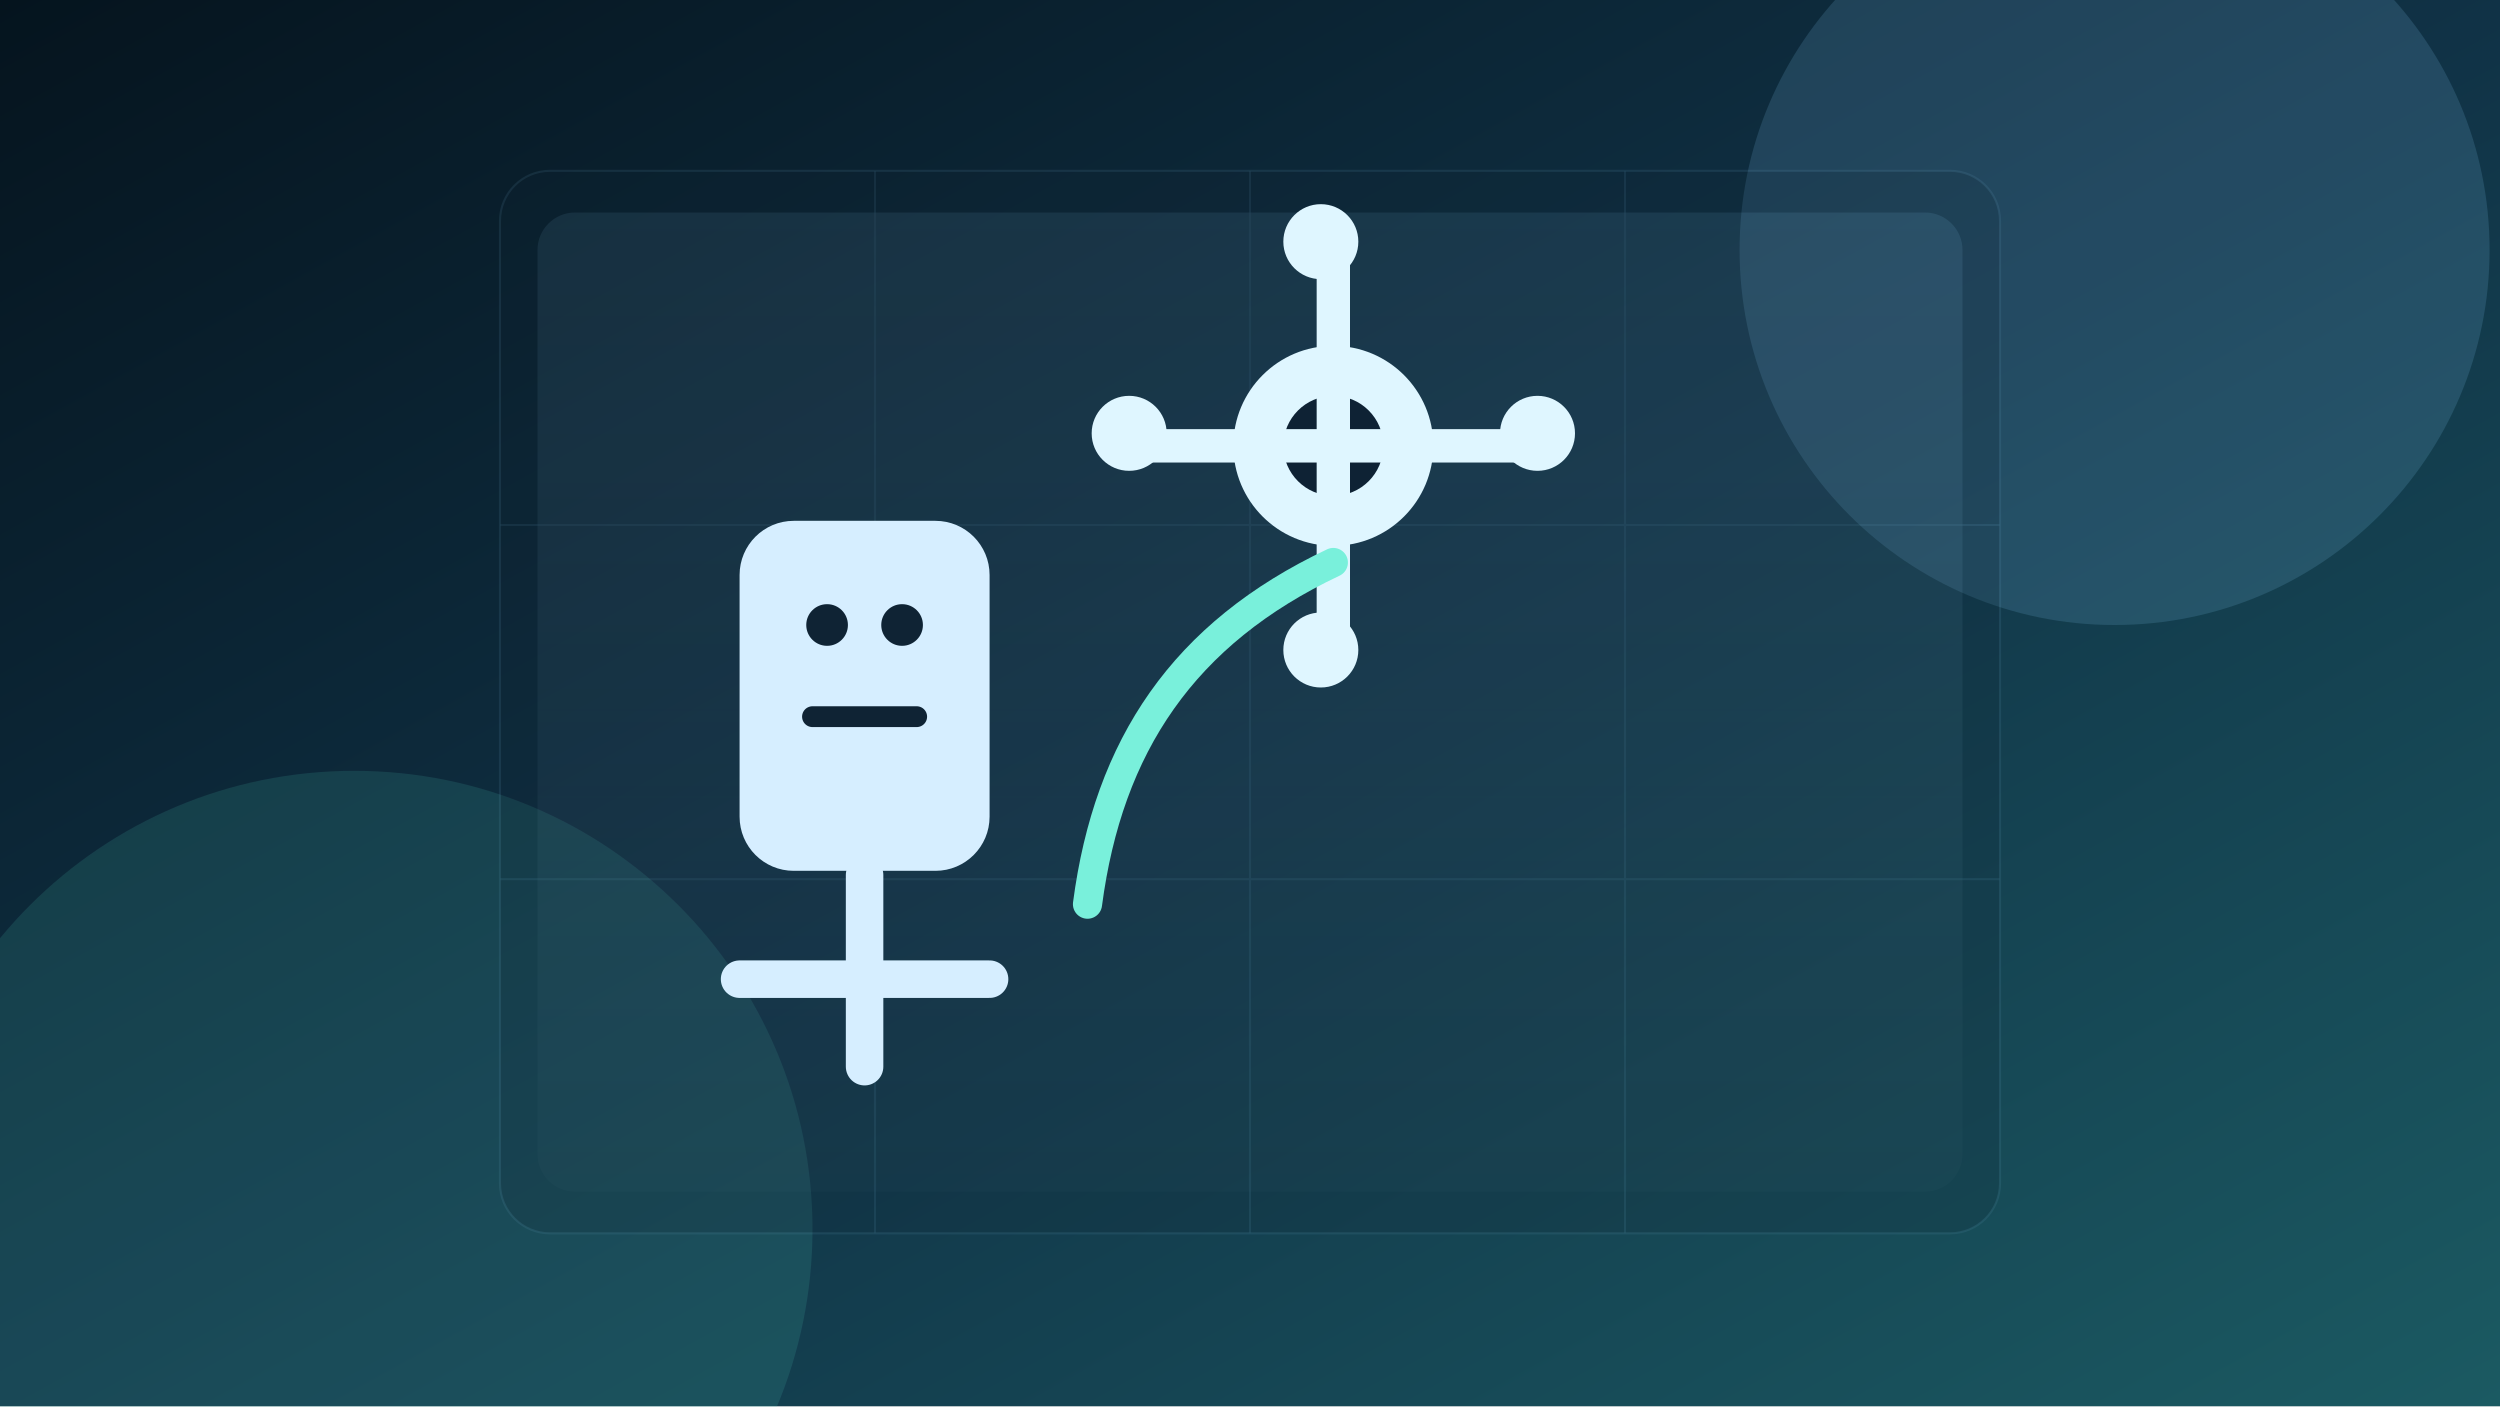
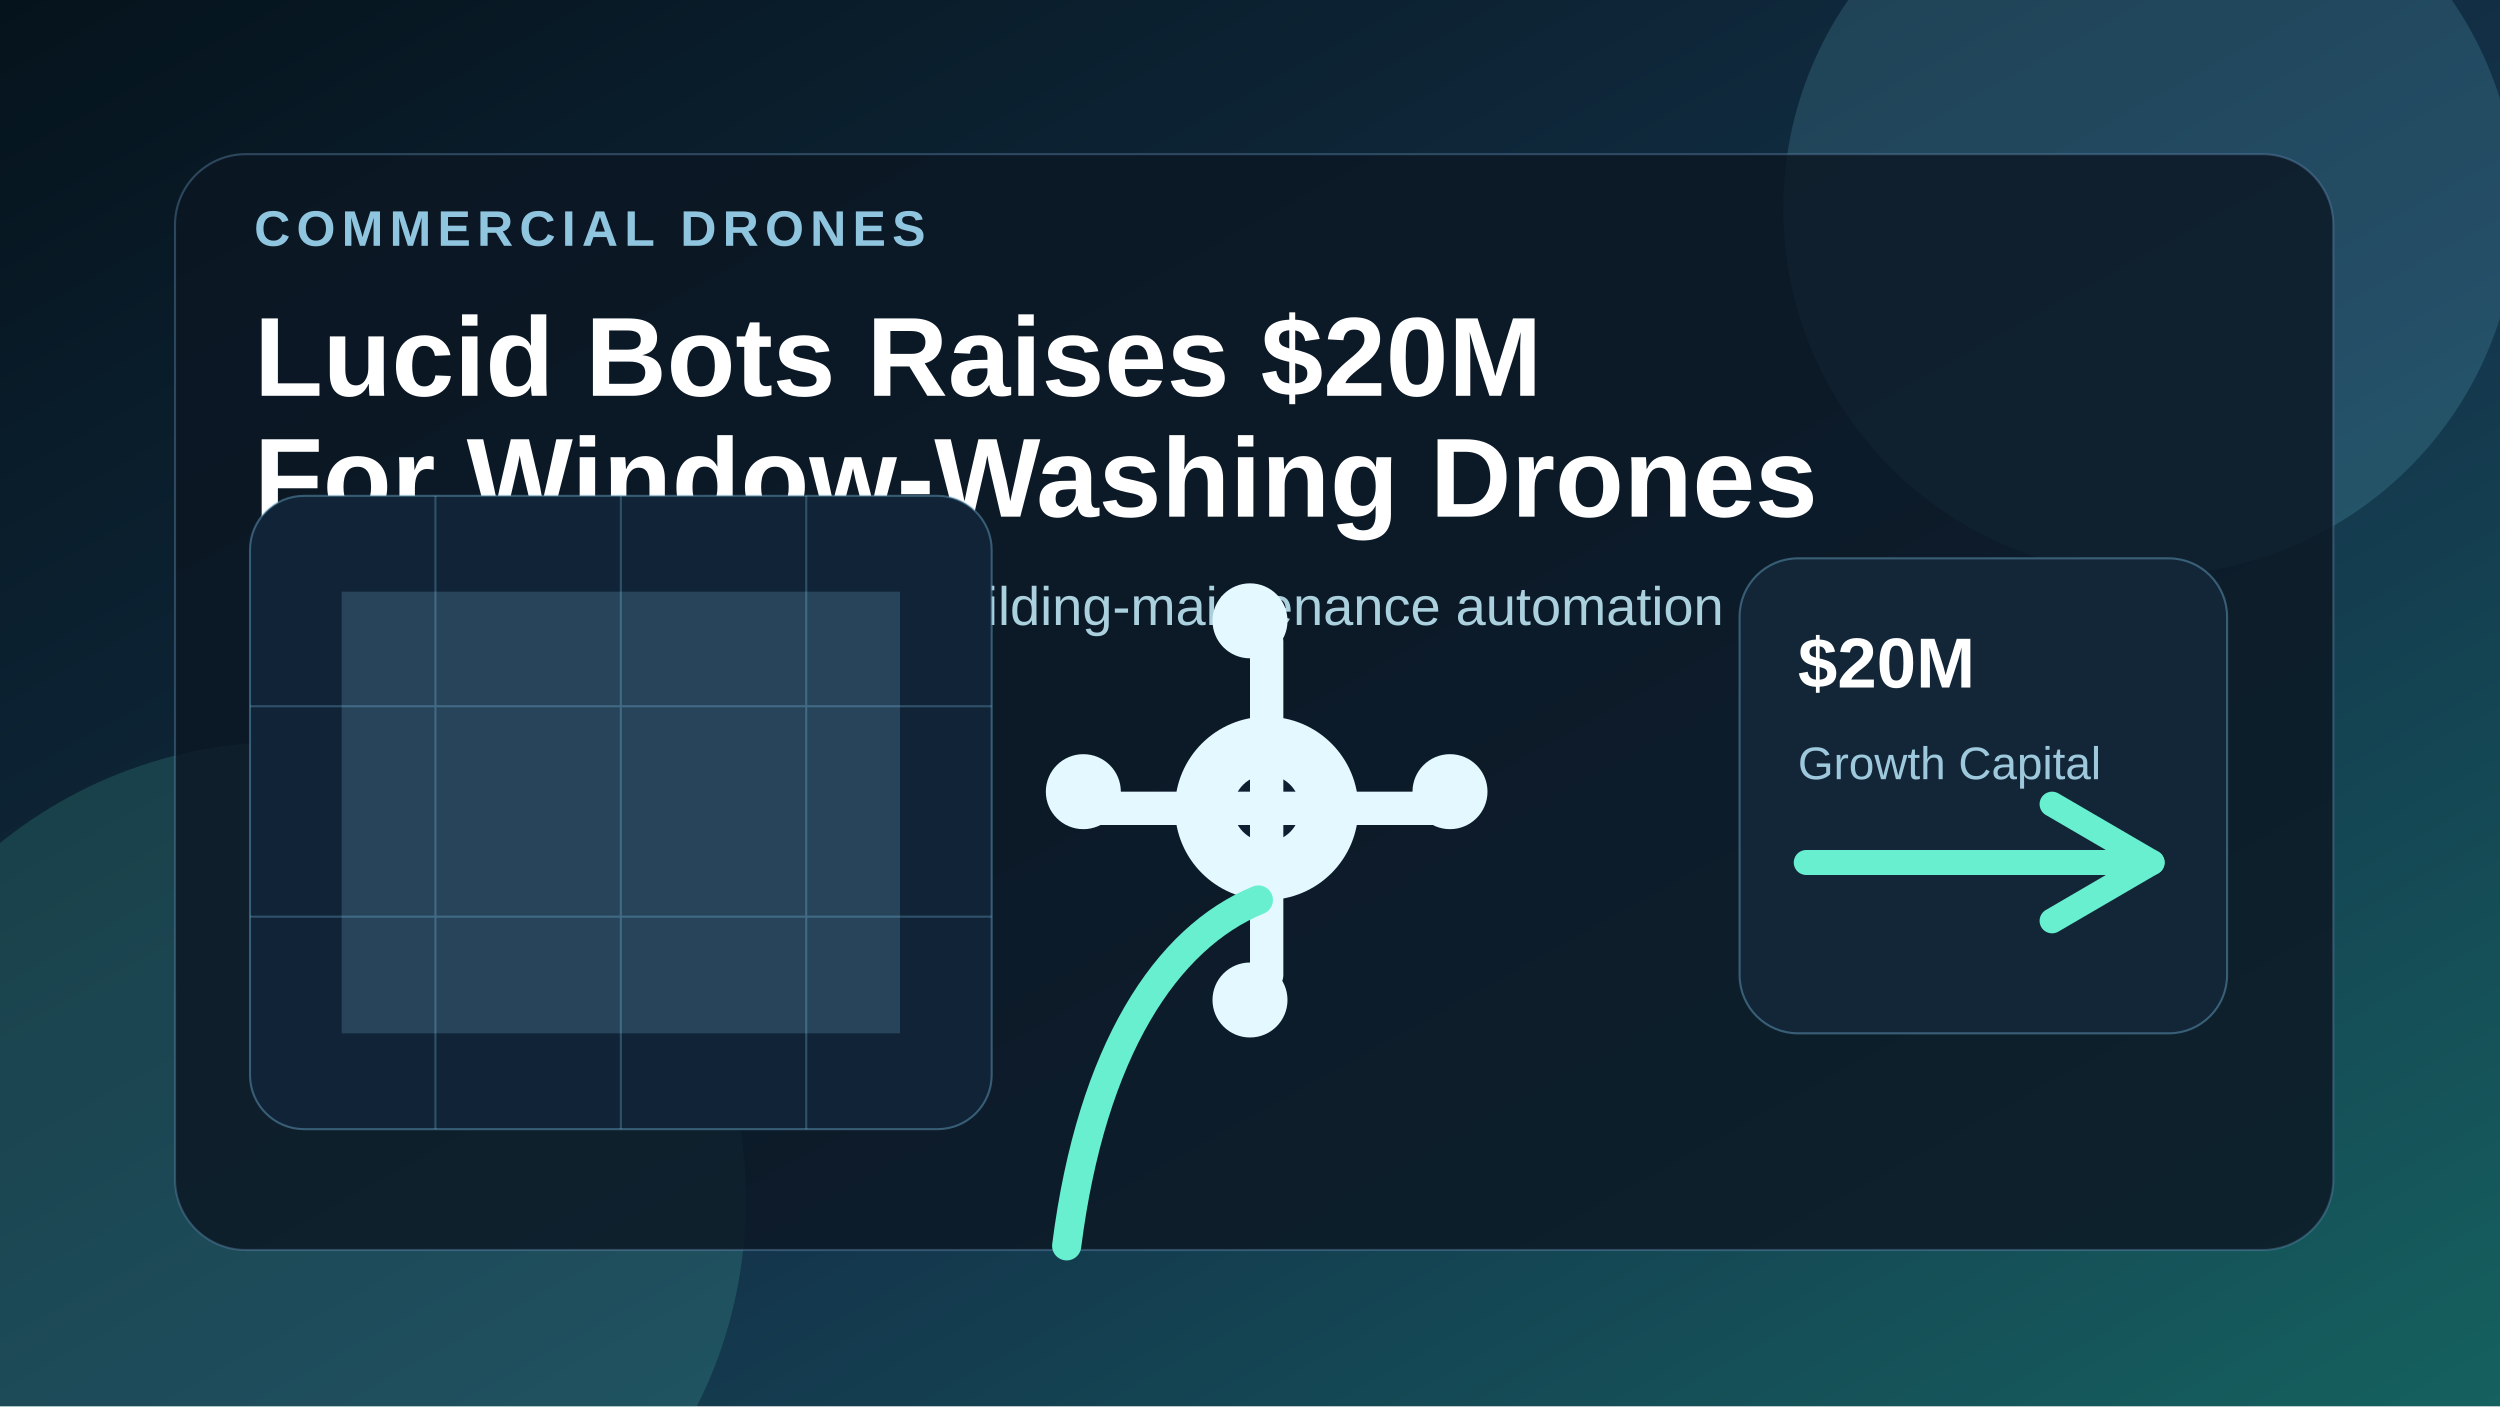
- <svg xmlns="http://www.w3.org/2000/svg" viewBox="0 0 1200 675" role="img" aria-label="Window washing drones cover">
+ <svg xmlns="http://www.w3.org/2000/svg" viewBox="0 0 1200 675" role="img" aria-label="Lucid Bots window washing drone cover">
  <defs>
    <linearGradient id="bg" x1="0" y1="0" x2="1" y2="1">
-       <stop offset="0%" stop-color="#05141e" />
-       <stop offset="50%" stop-color="#103246" />
-       <stop offset="100%" stop-color="#1b5a62" />
-     </linearGradient>
-     <linearGradient id="glass" x1="0" y1="0" x2="0" y2="1">
-       <stop offset="0%" stop-color="#9ad7ff" stop-opacity=".44" />
-       <stop offset="100%" stop-color="#d7efff" stop-opacity=".08" />
+       <stop offset="0%" stop-color="#05131c" />
+       <stop offset="58%" stop-color="#14334b" />
+       <stop offset="100%" stop-color="#15615f" />
    </linearGradient>
  </defs>
  <rect width="1200" height="675" fill="url(#bg)" />
-   <circle cx="1015" cy="120" r="180" fill="#8ad3ff" opacity=".15" />
-   <circle cx="170" cy="590" r="220" fill="#53d0bf" opacity=".14" />
-   <g opacity=".2">
-     <rect x="240" y="82" width="720" height="510" rx="24" fill="#0f2130" stroke="#7ab6d9" stroke-opacity=".55" />
-     <path d="M420 82v510M600 82v510M780 82v510M240 252h720M240 422h720" stroke="#7ab6d9" stroke-opacity=".45" />
-     <rect x="258" y="102" width="684" height="470" rx="18" fill="url(#glass)" />
+   <circle cx="1032" cy="100" r="176" fill="#7de4ff" opacity=".15" />
+   <circle cx="138" cy="576" r="220" fill="#5be0bf" opacity=".16" />
+   <rect x="84" y="74" width="1036" height="526" rx="34" fill="#0b1623" fill-opacity=".82" stroke="#5f89ae" stroke-opacity=".42" />
+   <g transform="translate(122 118)">
+     <text x="0" y="0" fill="#90c5df" font-family="Arial, sans-serif" font-size="24" font-weight="700" letter-spacing="3">COMMERCIAL DRONES</text>
+     <text x="0" y="72" fill="#ffffff" font-family="Arial, sans-serif" font-size="54" font-weight="800">Lucid Bots Raises $20M</text>
+     <text x="0" y="130" fill="#ffffff" font-family="Arial, sans-serif" font-size="54" font-weight="800">For Window-Washing Drones</text>
+     <text x="0" y="182" fill="#abd0de" font-family="Arial, sans-serif" font-size="26">Funding, field demand, and building-maintenance automation</text>
  </g>
-   <g transform="translate(640 214)">
-     <circle cx="0" cy="0" r="48" fill="#dff6ff" />
-     <circle cx="0" cy="0" r="24" fill="#0e2234" />
-     <path d="M-88 0H88M0-88V88" stroke="#dff6ff" stroke-width="16" stroke-linecap="round" />
-     <circle cx="-98" cy="-6" r="18" fill="#dff6ff" />
-     <circle cx="98" cy="-6" r="18" fill="#dff6ff" />
-     <circle cx="-6" cy="-98" r="18" fill="#dff6ff" />
-     <circle cx="-6" cy="98" r="18" fill="#dff6ff" />
-     <path d="M0 56c-72 34-108 88-118 164" stroke="#79f0db" stroke-width="14" stroke-linecap="round" fill="none" />
+   <g transform="translate(120 238)">
+     <rect x="0" y="0" width="356" height="304" rx="26" fill="#102337" stroke="#6ba9ca" stroke-opacity=".45" />
+     <path d="M89 0v304M178 0v304M267 0v304M0 101h356M0 202h356" stroke="#6ba9ca" stroke-opacity=".35" />
+     <path d="M44 46h268v212H44z" fill="#92d9ff" opacity=".18" />
  </g>
-   <g transform="translate(355 250)">
-     <rect x="0" y="0" width="120" height="168" rx="26" fill="#d6eeff" />
-     <circle cx="42" cy="50" r="10" fill="#0f2334" />
-     <circle cx="78" cy="50" r="10" fill="#0f2334" />
-     <path d="M35 94h50" stroke="#0f2334" stroke-width="10" stroke-linecap="round" />
-     <path d="M60 170v92" stroke="#d6eeff" stroke-width="18" stroke-linecap="round" />
-     <path d="M0 220h120" stroke="#d6eeff" stroke-width="18" stroke-linecap="round" />
+   <g transform="translate(520 330)">
+     <circle cx="88" cy="58" r="44" fill="#e3f8ff" />
+     <circle cx="88" cy="58" r="16" fill="#0d1f31" />
+     <path d="M8 58h160M88 -22v160" stroke="#e3f8ff" stroke-width="16" stroke-linecap="round" />
+     <circle cx="0" cy="50" r="18" fill="#e3f8ff" />
+     <circle cx="176" cy="50" r="18" fill="#e3f8ff" />
+     <circle cx="80" cy="-32" r="18" fill="#e3f8ff" />
+     <circle cx="80" cy="150" r="18" fill="#e3f8ff" />
+     <path d="M84 102c-44 18-80 72-92 166" stroke="#67efcf" stroke-width="14" stroke-linecap="round" fill="none" />
+   </g>
+   <g transform="translate(835 268)">
+     <rect x="0" y="0" width="234" height="228" rx="28" fill="#132638" stroke="#6ba9ca" stroke-opacity=".45" />
+     <text x="28" y="62" fill="#ffffff" font-family="Arial, sans-serif" font-size="34" font-weight="800">$20M</text>
+     <text x="28" y="106" fill="#9ec8db" font-family="Arial, sans-serif" font-size="22">Growth Capital</text>
+     <path d="M32 146h166" stroke="#67efcf" stroke-width="12" stroke-linecap="round" />
+     <path d="M150 118l48 28-48 28" fill="none" stroke="#67efcf" stroke-width="12" stroke-linecap="round" stroke-linejoin="round" />
  </g>
</svg>
